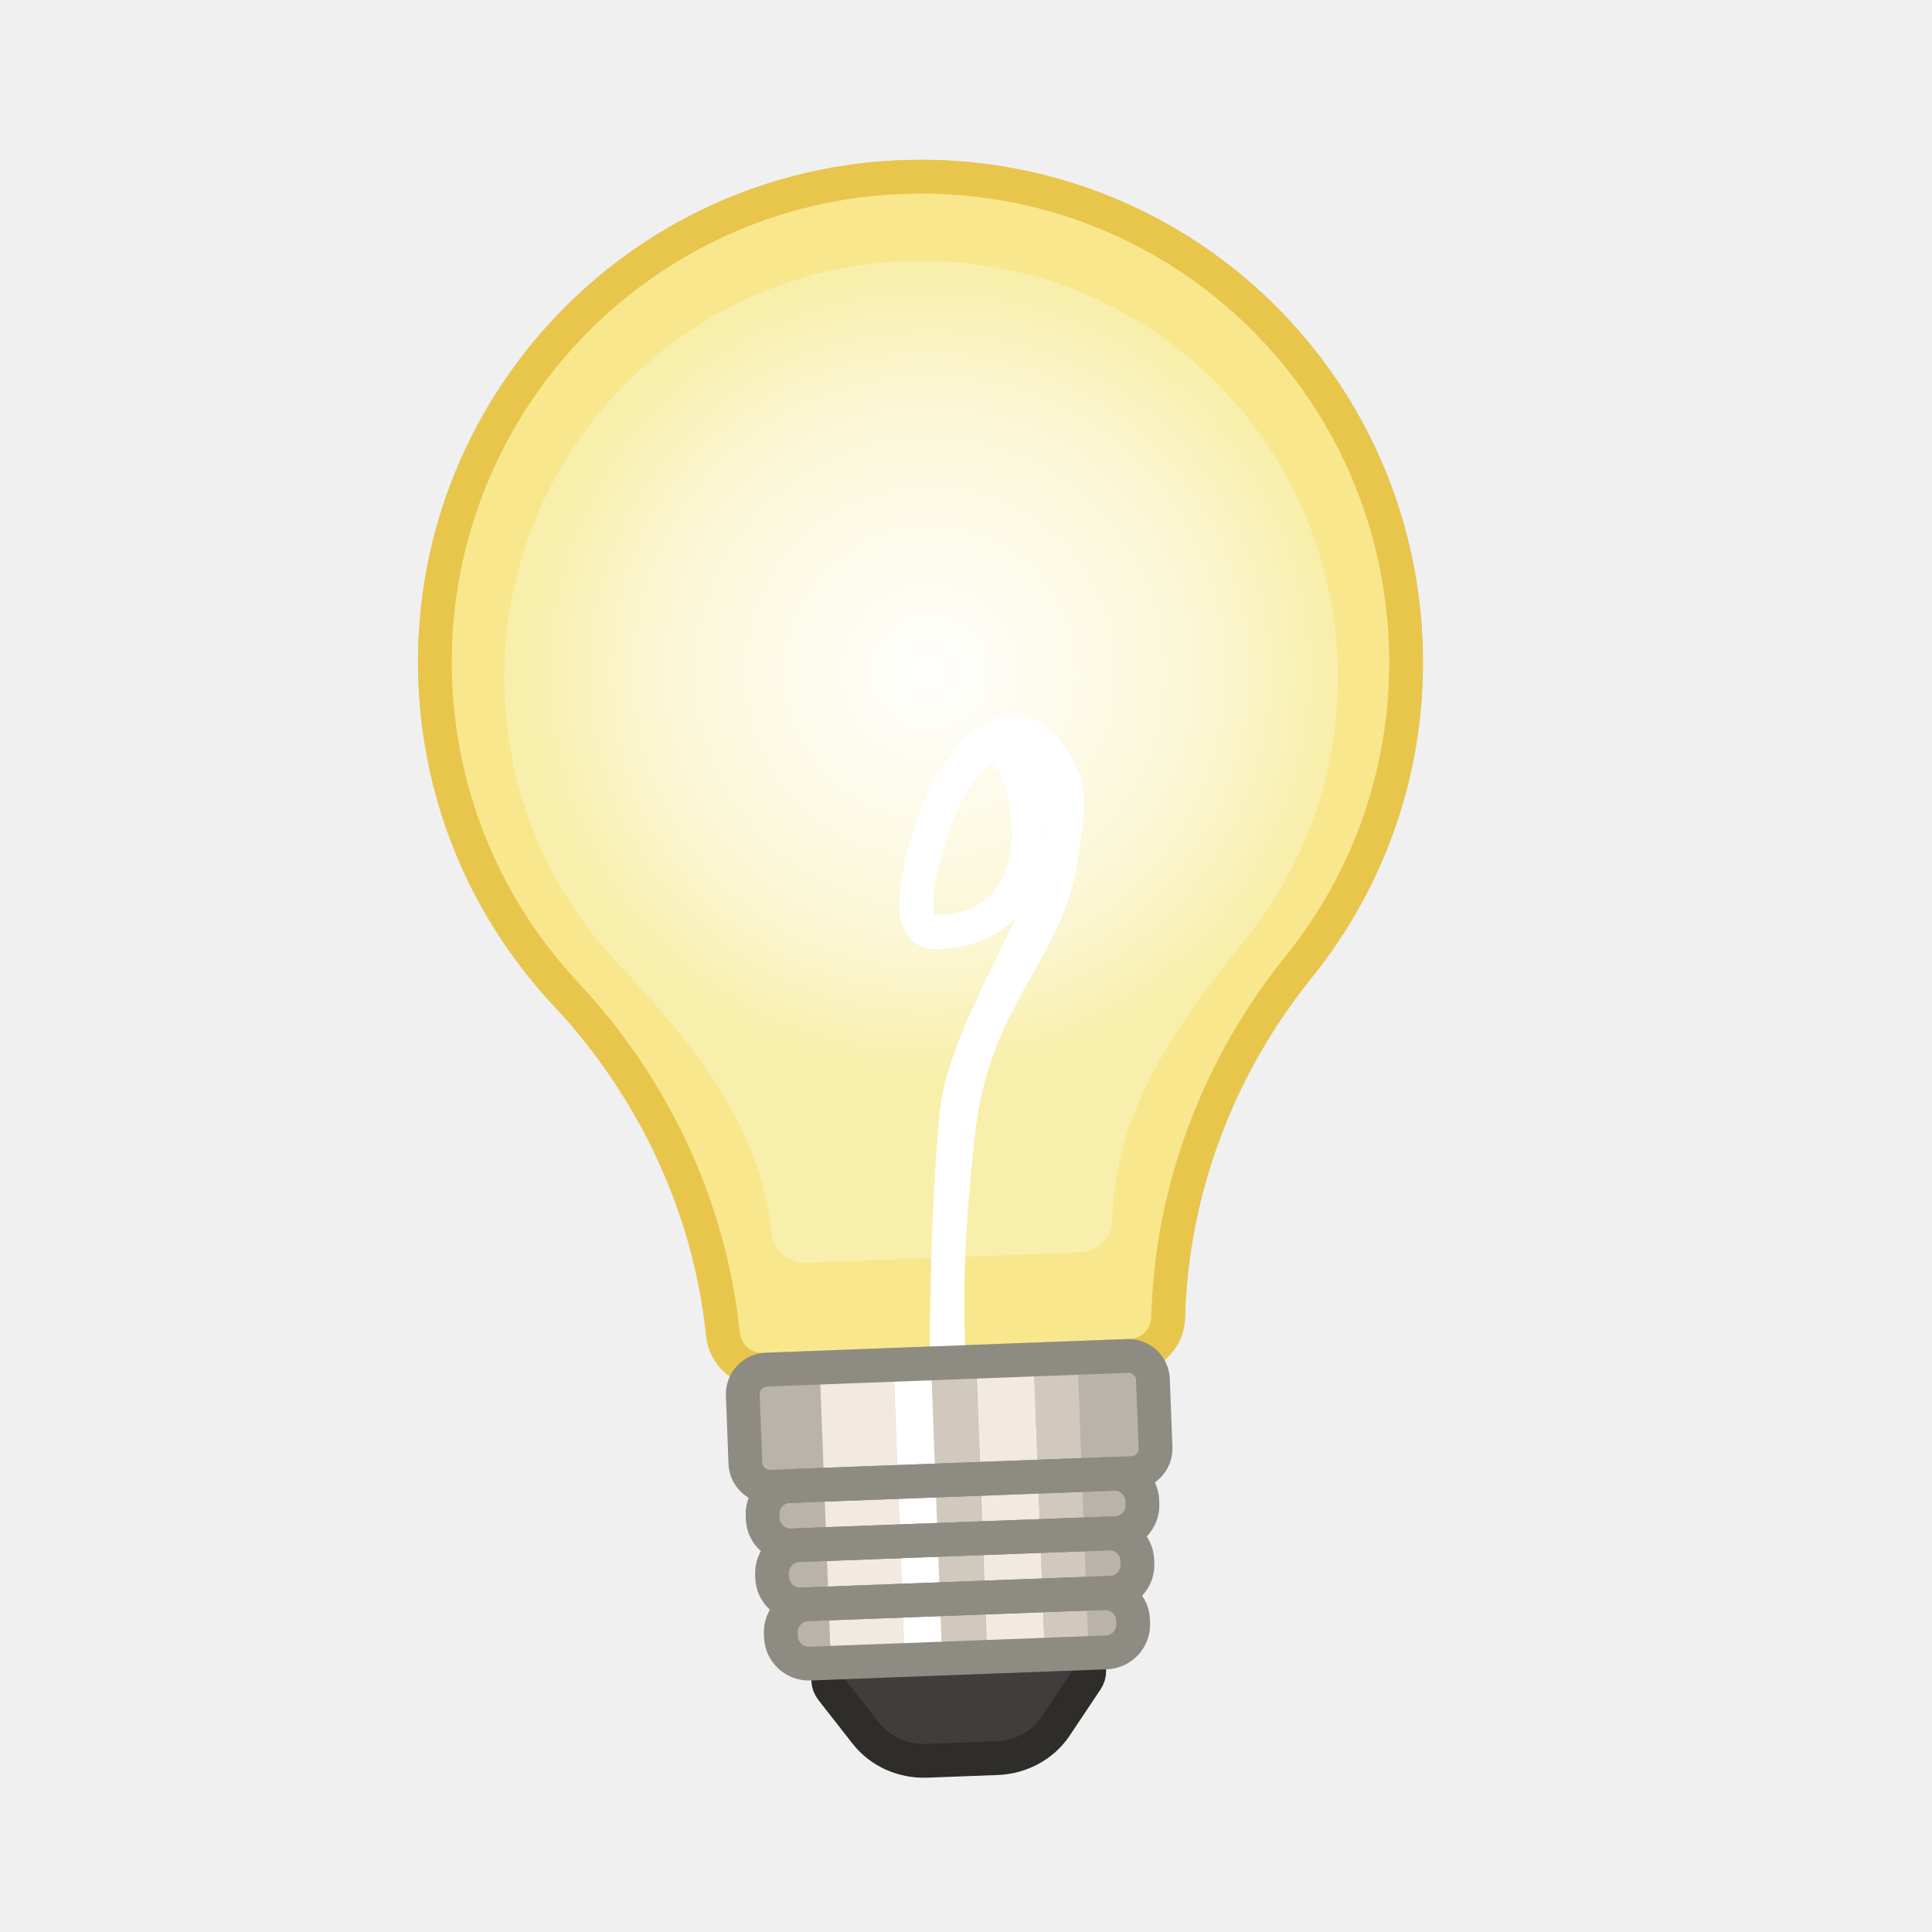
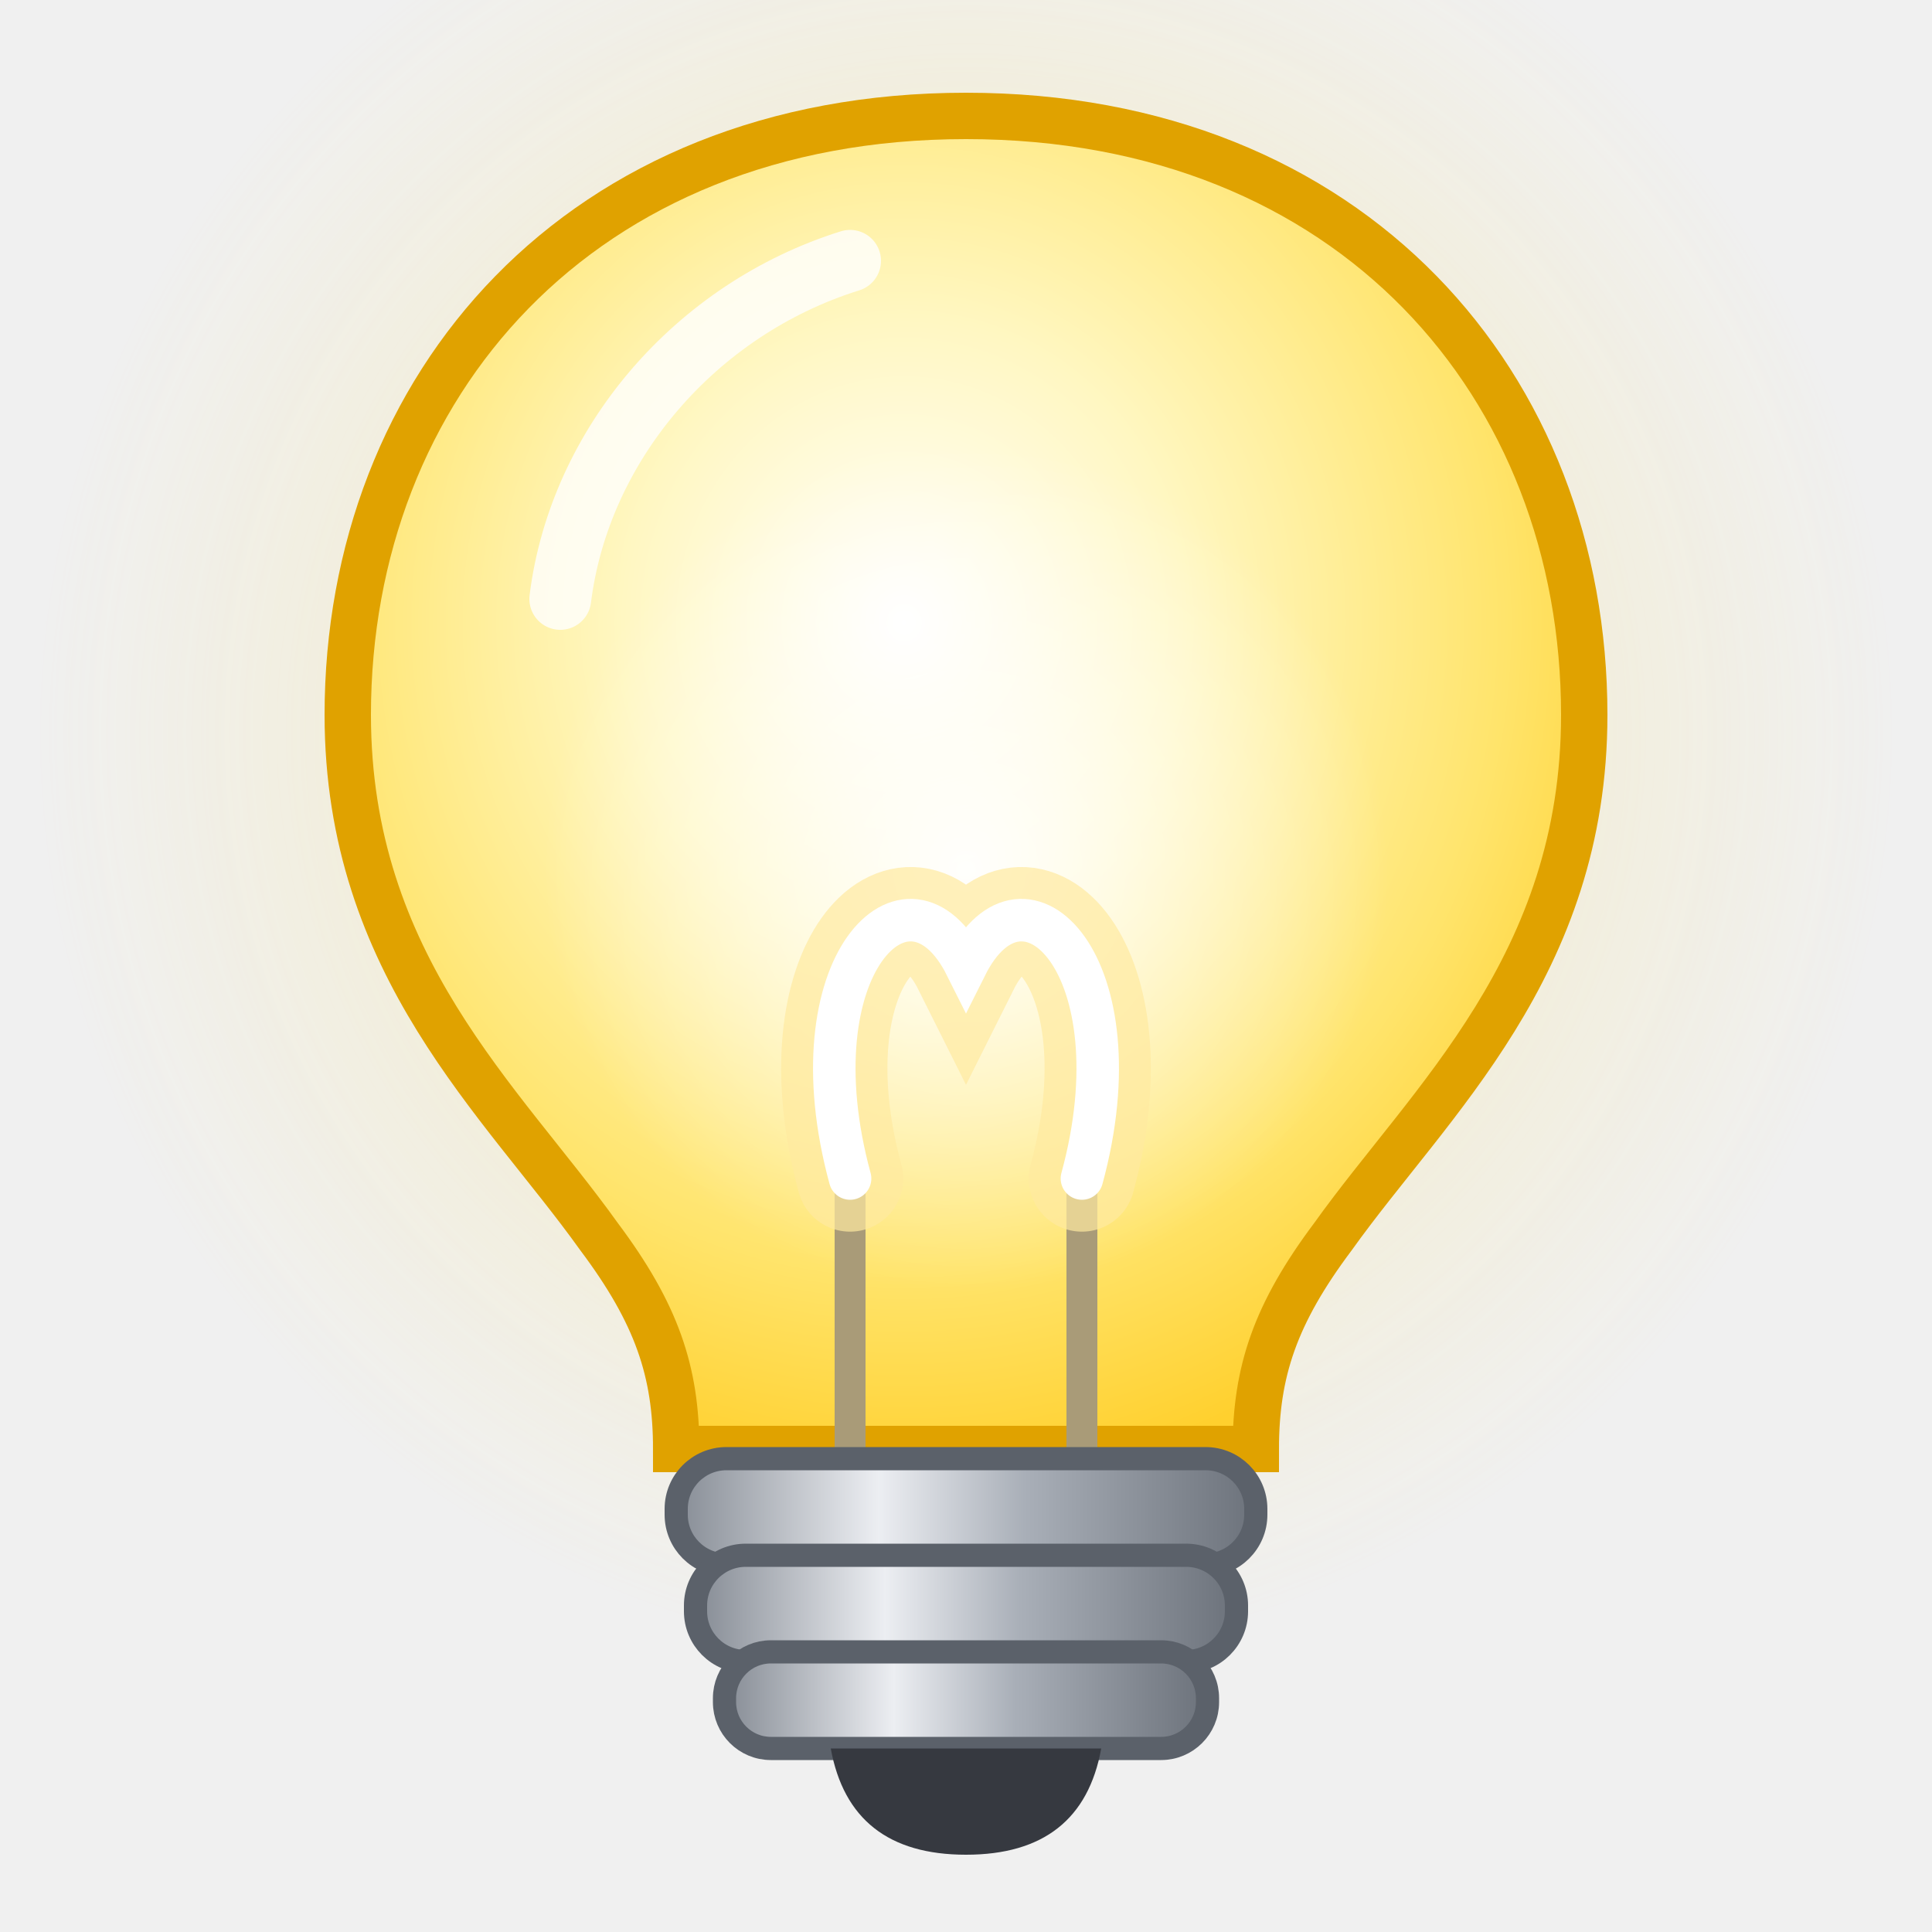
- <svg xmlns="http://www.w3.org/2000/svg" viewBox="0 0 512 512" width="512" height="512" preserveAspectRatio="xMidYMid meet">
+ <svg xmlns="http://www.w3.org/2000/svg" viewBox="0 0 100 100" width="100" height="100">
  <defs>
-     <clipPath id="__lottie_element_410">
-       <rect width="512" height="512" x="0" y="0" />
-     </clipPath>
-     <clipPath id="__lottie_element_412">
-       <path d="M0,0 L512,0 L512,512 L0,512z" />
-     </clipPath>
-     <radialGradient id="__lottie_element_444" spreadMethod="pad" gradientUnits="userSpaceOnUse" cx="-1.367" cy="-72.273" r="94.655" fx="-1.367" fy="-72.273">
-       <stop offset="0%" stop-color="rgb(255,255,255)" />
-       <stop offset="68%" stop-color="rgb(251,247,213)" />
-       <stop offset="100%" stop-color="rgb(248,239,172)" />
+     <radialGradient id="idea_on" cx=".45" cy=".38" r=".65">
+       <stop offset="0" stop-color="#fff" />
+       <stop offset=".35" stop-color="#fff7c2" />
+       <stop offset=".75" stop-color="#ffe46b" />
+       <stop offset="1" stop-color="#ffd02e" />
    </radialGradient>
-     <clipPath id="__lottie_element_454">
-       <path d="M0,0 L512,0 L512,512 L0,512z" />
-     </clipPath>
-     <radialGradient id="__lottie_element_486" spreadMethod="pad" gradientUnits="userSpaceOnUse">
-       <stop />
-       <stop />
-       <stop />
+     <radialGradient id="idea_off" cx=".45" cy=".38" r=".7">
+       <stop offset="0" stop-color="#fbfaf8" />
+       <stop offset="1" stop-color="#d6d2cb" />
    </radialGradient>
+     <radialGradient id="idea_ha" cx=".5" cy=".5" r=".5">
+       <stop offset="0" stop-color="#ffe680" stop-opacity=".9" />
+       <stop offset=".55" stop-color="#ffe680" stop-opacity=".35" />
+       <stop offset="1" stop-color="#ffe680" stop-opacity="0" />
+     </radialGradient>
+     <radialGradient id="idea_ig" cx=".5" cy=".5" r=".5">
+       <stop offset="0" stop-color="#fff" stop-opacity=".95" />
+       <stop offset="1" stop-color="#fff" stop-opacity="0" />
+     </radialGradient>
+     <linearGradient id="idea_me" x1="0" y1="0" x2="1" y2="0">
+       <stop offset="0" stop-color="#868c95" />
+       <stop offset=".35" stop-color="#eceef2" />
+       <stop offset=".6" stop-color="#a9afb8" />
+       <stop offset="1" stop-color="#6c727b" />
+     </linearGradient>
  </defs>
-   <g clip-path="url(#__lottie_element_410)">
-     <g clip-path="url(#__lottie_element_454)" style="display: none;">
-       <g style="display: none;">
-         <g>
-           <g>
-             <path />
-           </g>
-           <g>
-             <path />
-           </g>
-           <g>
-             <path stroke-linecap="butt" stroke-linejoin="miter" fill-opacity="0" stroke-miterlimit="10" />
-           </g>
-         </g>
-       </g>
-       <g style="display: none;">
-         <g>
-           <g>
-             <path />
-           </g>
-         </g>
-       </g>
-       <g style="display: none;">
-         <g>
-           <g>
-             <path />
-           </g>
-           <g>
-             <path fill="url(#__lottie_element_486)" />
-           </g>
-           <g>
-             <path stroke-linecap="butt" stroke-linejoin="miter" fill-opacity="0" stroke-miterlimit="10" />
-           </g>
-         </g>
-       </g>
-       <g style="display: none;">
-         <g>
-           <path stroke-linecap="round" stroke-linejoin="round" fill-opacity="0" />
-         </g>
-         <g />
-       </g>
-       <g style="display: none;">
-         <g>
-           <path />
-           <path stroke-linecap="butt" stroke-linejoin="miter" fill-opacity="0" stroke-miterlimit="10" />
-         </g>
-         <g>
-           <path />
-         </g>
-         <g>
-           <path />
-         </g>
-         <g>
-           <path />
-         </g>
-         <g>
-           <path />
-         </g>
-         <g>
-           <path />
-         </g>
-         <g>
-           <path />
-         </g>
-         <g>
-           <path stroke-linecap="butt" stroke-linejoin="miter" fill-opacity="0" stroke-miterlimit="10" />
-         </g>
-         <g>
-           <path stroke-linecap="butt" stroke-linejoin="miter" fill-opacity="0" stroke-miterlimit="10" />
-         </g>
-         <g>
-           <path stroke-linecap="butt" stroke-linejoin="miter" fill-opacity="0" stroke-miterlimit="10" />
-         </g>
-         <g>
-           <path stroke-linecap="butt" stroke-linejoin="miter" fill-opacity="0" stroke-miterlimit="10" />
-         </g>
-       </g>
-       <g style="display: none;">
-         <g>
-           <path stroke-linecap="round" stroke-linejoin="round" fill-opacity="0" />
-         </g>
-       </g>
-       <g style="display: none;">
-         <g>
-           <path stroke-linecap="round" stroke-linejoin="round" fill-opacity="0" />
-         </g>
-       </g>
-       <g style="display: none;">
-         <g>
-           <path stroke-linecap="round" stroke-linejoin="round" fill-opacity="0" />
-         </g>
-       </g>
-       <g style="display: none;">
-         <g>
-           <path stroke-linecap="round" stroke-linejoin="round" fill-opacity="0" />
-         </g>
-       </g>
-       <g style="display: none;">
-         <g>
-           <path stroke-linecap="round" stroke-linejoin="round" fill-opacity="0" />
-         </g>
-       </g>
-       <g style="display: none;">
-         <g>
-           <path stroke-linecap="round" stroke-linejoin="round" fill-opacity="0" />
-         </g>
-       </g>
-       <g style="display: none;">
-         <g>
-           <path stroke-linecap="round" stroke-linejoin="round" fill-opacity="0" />
-         </g>
-       </g>
+   <circle data-r="halo" opacity="0.62" transform="translate(50 38) scale(1) translate(-50 -38)" cx="50" cy="38" r="48" fill="url(#idea_ha)" />
+   <g data-r="rays" opacity="0" transform="translate(50 38) scale(0.7) translate(-50 -38)" stroke="#ffbf1f" stroke-width="3.2" stroke-linecap="round" fill="none">
+     <path d="M10 38L2 38M15.36 18L8.43 14M30 3.36L26 -3.57M50 -2L50 -10M70 3.36L74 -3.57M84.64 18L91.57 14M90 38L98 38" />
+   </g>
+   <g data-r="g" transform="translate(50 90) rotate(0) scale(1) translate(-50 -90)">
+     <path d="M50 6C30 6 18 20 18 37C18 50 26 57 31 64C34 68 35 71 35 75L65 75C65 71 66 68 69 64C74 57 82 50 82 37C82 20 70 6 50 6Z" fill="url(#idea_on)" stroke="#e0a200" stroke-width="2.4" />
+     <circle data-r="glow" opacity="1" cx="50" cy="45" r="22" fill="url(#idea_ig)" />
+     <path data-r="off" opacity="0" d="M50 6C30 6 18 20 18 37C18 50 26 57 31 64C34 68 35 71 35 75L65 75C65 71 66 68 69 64C74 57 82 50 82 37C82 20 70 6 50 6Z" fill="url(#idea_off)" stroke="#b5afa5" stroke-width="2.4" />
+     <path d="M44 75V61M56 75V61" stroke="#a99b78" stroke-width="1.6" />
+     <path data-r="fo" opacity="0" d="M44 61C41 50 47 44 50 50C53 44 59 50 56 61" stroke="#8d877c" stroke-width="2" fill="none" />
+     <g data-r="fn" opacity="1">
+       <path d="M44 61C41 50 47 44 50 50C53 44 59 50 56 61" stroke="#ffe9a0" stroke-width="5.5" fill="none" opacity=".7" stroke-linecap="round" />
+       <path d="M44 61C41 50 47 44 50 50C53 44 59 50 56 61" stroke="#fff" stroke-width="2.2" fill="none" stroke-linecap="round" />
    </g>
-     <g clip-path="url(#__lottie_element_412)" transform="matrix(1.12,0,0,1.12,-30.72,-54.72)" opacity="1" style="display: block;">
-       <g transform="matrix(0.9992875,-0.03774052,0.03774052,0.9992875,251.5466,280.0841)" opacity="1" style="display: block;">
-         <g opacity="1" transform="matrix(1,0,0,1,0,0)">
-           <g opacity="1" transform="matrix(1,0,0,1,0,0)">
-             <path fill="rgb(186,179,171)" fill-opacity="0.3" d=" M111.402,-74.394 C111.326,-45.652 100.697,-19.387 83.182,0.723 C63.221,23.642 51.168,52.28 49.207,82.422 C48.888,87.321 44.871,91.154 39.961,91.154 C39.961,91.154 -46.946,91.163 -46.946,91.163 C-51.855,91.163 -55.872,87.333 -56.193,82.435 C-58.17,52.226 -70.343,23.576 -90.312,0.561 C-107.807,-19.603 -118.397,-45.918 -118.397,-74.703 C-118.397,-138.649 -66.166,-190.39 -2.037,-189.594 C61.22,-188.808 111.569,-137.655 111.402,-74.394z" />
-           </g>
-           <g opacity="1" transform="matrix(1,0,0,1,0,0)">
-             <path fill="rgb(186,179,171)" fill-opacity="0.3" d=" M95.114,-70.825 C95.257,-125.118 52.045,-169.02 -2.244,-169.694 C-57.282,-170.378 -102.109,-125.971 -102.109,-71.09 C-102.109,-46.386 -93.02,-23.801 -78.005,-6.496 C-60.867,13.256 -45.538,32.844 -43.841,58.771 C-43.566,62.975 -40.118,66.261 -35.905,66.261 C-35.905,66.261 28.919,66.254 28.919,66.254 C33.133,66.254 36.58,62.964 36.854,58.759 C38.537,32.89 53.763,13.312 70.894,-6.358 C85.926,-23.617 95.049,-46.157 95.114,-70.825z M111.402,-74.394 C111.326,-45.652 100.697,-19.387 83.182,0.723 C63.221,23.642 51.168,52.28 49.207,82.422 C48.888,87.321 44.871,91.154 39.961,91.154 C39.961,91.154 -46.946,91.163 -46.946,91.163 C-51.855,91.163 -55.872,87.333 -56.193,82.435 C-58.17,52.226 -70.343,23.576 -90.312,0.561 C-107.807,-19.603 -118.397,-45.918 -118.397,-74.703 C-118.397,-138.649 -66.166,-190.39 -2.037,-189.594 C61.22,-188.808 111.569,-137.655 111.402,-74.394z" />
-           </g>
-           <g opacity="1" transform="matrix(1,0,0,1,0,0)">
-             <path stroke-linecap="butt" stroke-linejoin="miter" fill-opacity="0" stroke-miterlimit="10" stroke="rgb(209,201,189)" stroke-opacity="1" stroke-width="8" d=" M111.402,-74.394 C111.326,-45.652 100.697,-19.387 83.182,0.723 C63.221,23.642 51.168,52.28 49.207,82.422 C48.888,87.321 44.871,91.154 39.961,91.154 C39.961,91.154 -46.946,91.163 -46.946,91.163 C-51.855,91.163 -55.872,87.333 -56.193,82.435 C-58.17,52.226 -70.343,23.576 -90.312,0.561 C-107.807,-19.603 -118.397,-45.918 -118.397,-74.703 C-118.397,-138.649 -66.166,-190.39 -2.037,-189.594 C61.22,-188.808 111.569,-137.655 111.402,-74.394z" />
-           </g>
-         </g>
-       </g>
-       <g transform="matrix(0.9992875,-0.03774052,0.03774052,0.9992875,251.5466,280.0841)" opacity="1" style="display: block;">
-         <g opacity="1" transform="matrix(1,0,0,1,0,0)">
-           <g opacity="1" transform="matrix(1,0,0,1,0,0)">
-             <path fill="rgb(245,240,213)" fill-opacity="0.05" d=" M89.865,-71.333 C89.804,-46.141 81.167,-23.121 66.938,-5.495 C50.721,14.593 30.486,39.692 29.268,66.111 C29.07,70.405 17.574,92.765 14.525,92.765 C14.525,92.765 -23.451,92.272 -23.451,92.272 C-26.5,92.272 -35.995,70.416 -36.194,66.123 C-37.422,39.646 -57.788,14.535 -74.011,-5.637 C-88.225,-23.31 -96.829,-46.375 -96.829,-71.604 C-96.829,-127.651 -54.395,-173 -2.295,-172.302 C49.096,-171.613 90,-126.78 89.865,-71.333z" />
-           </g>
-         </g>
-       </g>
-       <g transform="matrix(0.9992875,-0.03774052,0.03774052,0.9992875,251.5466,280.0841)" opacity="1" style="display: block;">
-         <g opacity="1" transform="matrix(1,0,0,1,0,0)">
-           <g opacity="1" transform="matrix(1,0,0,1,0,0)">
-             <path fill="rgb(249,231,142)" fill-opacity="1" d=" M111.402,-74.394 C111.326,-45.652 100.697,-19.387 83.182,0.723 C63.221,23.642 51.168,52.28 49.207,82.422 C48.888,87.321 44.871,91.154 39.961,91.154 C39.961,91.154 -46.946,91.163 -46.946,91.163 C-51.855,91.163 -55.872,87.333 -56.193,82.435 C-58.17,52.226 -70.343,23.576 -90.312,0.561 C-107.807,-19.603 -118.397,-45.918 -118.397,-74.703 C-118.397,-138.649 -66.166,-190.39 -2.037,-189.594 C61.22,-188.808 111.569,-137.655 111.402,-74.394z" />
-           </g>
-           <g opacity="1" transform="matrix(1,0,0,1,0,0)">
-             <path fill="url(#__lottie_element_444)" fill-opacity="1" d=" M95.114,-70.825 C95.049,-46.157 85.926,-23.617 70.894,-6.358 C53.763,13.312 38.537,32.89 36.854,58.759 C36.58,62.964 33.133,66.254 28.919,66.254 C28.919,66.254 -35.905,66.261 -35.905,66.261 C-40.118,66.261 -43.566,62.975 -43.841,58.771 C-45.538,32.844 -60.867,13.256 -78.005,-6.496 C-93.02,-23.801 -102.109,-46.386 -102.109,-71.09 C-102.109,-125.971 -57.282,-170.378 -2.244,-169.694 C52.045,-169.02 95.257,-125.118 95.114,-70.825z" />
-           </g>
-           <g opacity="1" transform="matrix(1,0,0,1,0,0)">
-             <path stroke-linecap="butt" stroke-linejoin="miter" fill-opacity="0" stroke-miterlimit="10" stroke="rgb(232,198,76)" stroke-opacity="1" stroke-width="8" d=" M111.402,-74.394 C111.326,-45.652 100.697,-19.387 83.182,0.723 C63.221,23.642 51.168,52.28 49.207,82.422 C48.888,87.321 44.871,91.154 39.961,91.154 C39.961,91.154 -46.946,91.163 -46.946,91.163 C-51.855,91.163 -55.872,87.333 -56.193,82.435 C-58.17,52.226 -70.343,23.576 -90.312,0.561 C-107.807,-19.603 -118.397,-45.918 -118.397,-74.703 C-118.397,-138.649 -66.166,-190.39 -2.037,-189.594 C61.22,-188.808 111.569,-137.655 111.402,-74.394z" />
-           </g>
-         </g>
-       </g>
-       <g transform="matrix(0.9992875,-0.03774052,0.03774052,0.9992875,251.4523,277.5858)" opacity="1" style="display: block;">
-         <g opacity="1" transform="matrix(1,0,0,1,0,0)">
-           <path stroke-linecap="round" stroke-linejoin="round" fill-opacity="0" stroke="rgb(255,255,255)" stroke-opacity="1" stroke-width="8" d=" M-3.537,92.584 C-3.537,92.584 -2.324,58.953 1.066,34.529 C4.456,10.106 37.082,-25.62 28.512,-44.942 C17.995,-68.371 1.916,-44.257 -1.742,-34.337 C-5.528,-24.098 -10.347,-8.395 -2.279,-8.244 C24.883,-7.847 22.876,-38.515 16.829,-49.22 C10.416,-60.509 31.368,-50.129 28.449,-27.59 C25.256,-2.93 6.269,5.641 1.169,39.558 C-3.107,67.991 -3.033,83.327 -3.049,92.584" />
-         </g>
-         <g opacity="1" transform="matrix(1,0,0,1,0,0)" />
-       </g>
-       <g transform="matrix(0.9992875,-0.03774052,0.03774052,0.9992875,251.5466,280.0841)" opacity="1" style="display: block;">
-         <g opacity="1" transform="matrix(1,0,0,1,0,0)">
-           <path fill="rgb(63,62,61)" fill-opacity="1" d=" M-3.495,161.067 C-3.495,161.067 -3.497,161.067 -3.497,161.067 C-3.497,161.067 -30.042,161.067 -30.042,161.067 C-33.532,161.067 -35.599,164.733 -33.638,167.444 C-33.638,167.444 -25.949,178.072 -25.949,178.072 C-22.775,182.459 -17.492,185.085 -11.844,185.085 C-11.844,185.085 -3.497,185.085 -3.497,185.085 C-3.497,185.085 -3.495,185.085 -3.495,185.085 C-3.495,185.085 4.851,185.085 4.851,185.085 C10.499,185.085 15.781,182.459 18.955,178.072 C18.955,178.072 26.645,167.444 26.645,167.444 C28.606,164.733 26.539,161.067 23.049,161.067 C23.049,161.067 -3.495,161.067 -3.495,161.067z" />
-           <path stroke-linecap="butt" stroke-linejoin="miter" fill-opacity="0" stroke-miterlimit="10" stroke="rgb(46,45,41)" stroke-opacity="1" stroke-width="8" d=" M-3.495,161.067 C-3.495,161.067 -3.497,161.067 -3.497,161.067 C-3.497,161.067 -30.042,161.067 -30.042,161.067 C-33.532,161.067 -35.599,164.733 -33.638,167.444 C-33.638,167.444 -25.949,178.072 -25.949,178.072 C-22.775,182.459 -17.492,185.085 -11.844,185.085 C-11.844,185.085 -3.497,185.085 -3.497,185.085 C-3.497,185.085 -3.495,185.085 -3.495,185.085 C-3.495,185.085 4.851,185.085 4.851,185.085 C10.499,185.085 15.781,182.459 18.955,178.072 C18.955,178.072 26.645,167.444 26.645,167.444 C28.606,164.733 26.539,161.067 23.049,161.067 C23.049,161.067 -3.495,161.067 -3.495,161.067z" />
-         </g>
-         <g opacity="1" transform="matrix(1,0,0,1,0,0)">
-           <path fill="rgb(186,179,171)" fill-opacity="1" d=" M39.251,91.163 C39.251,91.163 -46.242,91.163 -46.242,91.163 C-49.451,91.163 -52.053,93.764 -52.053,96.973 C-52.053,96.973 -52.053,113.089 -52.053,113.089 C-52.053,116.298 -49.451,118.9 -46.242,118.9 C-46.242,118.9 -41.854,118.9 -41.854,118.9 C-45.499,118.9 -48.453,121.854 -48.453,125.499 C-48.453,125.499 -48.453,126.356 -48.453,126.356 C-48.453,130.001 -45.499,132.955 -41.854,132.955 C-41.854,132.955 -40.139,132.955 -40.139,132.955 C-43.784,132.955 -46.738,135.91 -46.738,139.555 C-46.738,139.555 -46.738,140.412 -46.738,140.412 C-46.738,144.057 -43.784,147.011 -40.139,147.011 C-40.139,147.011 -38.597,147.011 -38.597,147.011 C-42.242,147.011 -45.196,149.965 -45.196,153.61 C-45.196,153.61 -45.196,154.468 -45.196,154.468 C-45.196,158.113 -42.242,161.067 -38.597,161.067 C-38.597,161.067 31.605,161.067 31.605,161.067 C35.25,161.067 38.204,158.113 38.204,154.468 C38.204,154.468 38.204,153.61 38.204,153.61 C38.204,149.965 35.25,147.011 31.605,147.011 C31.605,147.011 33.148,147.011 33.148,147.011 C36.793,147.011 39.747,144.057 39.747,140.412 C39.747,140.412 39.747,139.555 39.747,139.555 C39.747,135.91 36.793,132.955 33.148,132.955 C33.148,132.955 34.862,132.955 34.862,132.955 C38.507,132.955 41.461,130.001 41.461,126.356 C41.461,126.356 41.461,125.499 41.461,125.499 C41.461,121.854 38.507,118.9 34.862,118.9 C34.862,118.9 39.251,118.9 39.251,118.9 C42.46,118.9 45.061,116.298 45.061,113.089 C45.061,113.089 45.061,96.973 45.061,96.973 C45.061,93.764 42.46,91.163 39.251,91.163z" />
-         </g>
-         <g opacity="1" transform="matrix(1,0,0,1,0,0)">
-           <path fill="rgb(242,233,224)" fill-opacity="1" d=" M3.404,161.067 C3.404,161.067 17.033,161.067 17.033,161.067 C17.033,161.067 17.033,91.156 17.033,91.156 C17.033,91.156 3.404,91.156 3.404,91.156 C3.404,91.156 3.404,161.067 3.404,161.067z" />
-         </g>
-         <g opacity="1" transform="matrix(1,0,0,1,0,0)">
-           <path fill="rgb(242,233,224)" fill-opacity="1" d=" M-33.624,161.067 C-33.624,161.067 -16.163,161.067 -16.163,161.067 C-16.163,161.067 -16.163,91.156 -16.163,91.156 C-16.163,91.156 -33.624,91.156 -33.624,91.156 C-33.624,91.156 -33.624,161.067 -33.624,161.067z" />
-         </g>
-         <g opacity="1" transform="matrix(1,0,0,1,0,0)">
-           <path fill="rgb(209,201,189)" fill-opacity="1" d=" M-13.053,161.067 C-13.053,161.067 3.317,161.067 3.317,161.067 C3.317,161.067 3.317,91.156 3.317,91.156 C3.317,91.156 -13.053,91.156 -13.053,91.156 C-13.053,91.156 -13.053,161.067 -13.053,161.067z" />
-         </g>
-         <g opacity="1" transform="matrix(1,0,0,1,0,0)">
-           <path fill="rgb(255,255,255)" fill-opacity="1" d=" M-16.163,161.067 C-16.163,161.067 -7.267,161.067 -7.267,161.067 C-7.267,161.067 -7.267,91.156 -7.267,91.156 C-7.267,91.156 -16.163,91.156 -16.163,91.156 C-16.163,91.156 -16.163,161.067 -16.163,161.067z" />
-         </g>
-         <g opacity="1" transform="matrix(1,0,0,1,0,0)">
-           <path fill="rgb(209,201,189)" fill-opacity="1" d=" M17.033,161.067 C17.033,161.067 27.404,161.067 27.404,161.067 C27.404,161.067 27.404,91.156 27.404,91.156 C27.404,91.156 17.033,91.156 17.033,91.156 C17.033,91.156 17.033,161.067 17.033,161.067z" />
-         </g>
-         <g opacity="1" transform="matrix(1,0,0,1,0,0)">
-           <path stroke-linecap="butt" stroke-linejoin="miter" fill-opacity="0" stroke-miterlimit="10" stroke="rgb(142,139,130)" stroke-opacity="1" stroke-width="8" d=" M39.251,118.9 C39.251,118.9 -46.242,118.9 -46.242,118.9 C-49.451,118.9 -52.053,116.298 -52.053,113.089 C-52.053,113.089 -52.053,96.973 -52.053,96.973 C-52.053,93.764 -49.451,91.163 -46.242,91.163 C-46.242,91.163 39.251,91.163 39.251,91.163 C42.46,91.163 45.061,93.764 45.061,96.973 C45.061,96.973 45.061,113.089 45.061,113.089 C45.061,116.298 42.46,118.9 39.251,118.9z" />
-         </g>
-         <g opacity="1" transform="matrix(1,0,0,1,0,0)">
-           <path stroke-linecap="butt" stroke-linejoin="miter" fill-opacity="0" stroke-miterlimit="10" stroke="rgb(142,139,130)" stroke-opacity="1" stroke-width="8" d=" M34.862,132.955 C34.862,132.955 -41.854,132.955 -41.854,132.955 C-45.499,132.955 -48.453,130.001 -48.453,126.356 C-48.453,126.356 -48.453,125.499 -48.453,125.499 C-48.453,121.854 -45.499,118.9 -41.854,118.9 C-41.854,118.9 34.862,118.9 34.862,118.9 C38.507,118.9 41.461,121.854 41.461,125.499 C41.461,125.499 41.461,126.356 41.461,126.356 C41.461,130.001 38.507,132.955 34.862,132.955z" />
-         </g>
-         <g opacity="1" transform="matrix(1,0,0,1,0,0)">
-           <path stroke-linecap="butt" stroke-linejoin="miter" fill-opacity="0" stroke-miterlimit="10" stroke="rgb(142,139,130)" stroke-opacity="1" stroke-width="8" d=" M33.148,147.011 C33.148,147.011 -40.139,147.011 -40.139,147.011 C-43.784,147.011 -46.739,144.057 -46.739,140.412 C-46.739,140.412 -46.739,139.555 -46.739,139.555 C-46.739,135.91 -43.784,132.955 -40.139,132.955 C-40.139,132.955 33.148,132.955 33.148,132.955 C36.793,132.955 39.747,135.91 39.747,139.555 C39.747,139.555 39.747,140.412 39.747,140.412 C39.747,144.057 36.793,147.011 33.148,147.011z" />
-         </g>
-         <g opacity="1" transform="matrix(1,0,0,1,0,0)">
-           <path stroke-linecap="butt" stroke-linejoin="miter" fill-opacity="0" stroke-miterlimit="10" stroke="rgb(142,139,130)" stroke-opacity="1" stroke-width="8" d=" M31.605,161.067 C31.605,161.067 -38.596,161.067 -38.596,161.067 C-42.241,161.067 -45.196,158.113 -45.196,154.468 C-45.196,154.468 -45.196,153.61 -45.196,153.61 C-45.196,149.965 -42.241,147.011 -38.596,147.011 C-38.596,147.011 31.605,147.011 31.605,147.011 C35.25,147.011 38.204,149.965 38.204,153.61 C38.204,153.61 38.204,154.468 38.204,154.468 C38.204,158.113 35.25,161.067 31.605,161.067z" />
-         </g>
-       </g>
-       <g style="display: none;">
-         <g>
-           <path stroke-linecap="round" stroke-linejoin="round" fill-opacity="0" />
-         </g>
-       </g>
-       <g style="display: none;">
-         <g>
-           <path stroke-linecap="round" stroke-linejoin="round" fill-opacity="0" />
-         </g>
-       </g>
-       <g style="display: none;">
-         <g>
-           <path stroke-linecap="round" stroke-linejoin="round" fill-opacity="0" />
-         </g>
-       </g>
-       <g style="display: none;">
-         <g>
-           <path stroke-linecap="round" stroke-linejoin="round" fill-opacity="0" />
-         </g>
-       </g>
-       <g style="display: none;">
-         <g>
-           <path stroke-linecap="round" stroke-linejoin="round" fill-opacity="0" />
-         </g>
-       </g>
-       <g style="display: none;">
-         <g>
-           <path stroke-linecap="round" stroke-linejoin="round" fill-opacity="0" />
-         </g>
-       </g>
-       <g style="display: none;">
-         <g>
-           <path stroke-linecap="round" stroke-linejoin="round" fill-opacity="0" />
-         </g>
-       </g>
-     </g>
+     <path d="M29 31C30 23 36 16 44 13.5" stroke="#fff" stroke-width="3.2" stroke-linecap="round" fill="none" opacity=".8" />
+     <rect x="35" y="75.5" width="30" height="5.5" rx="2.6" fill="url(#idea_me)" stroke="#5b616a" stroke-width="1.2" />
+     <rect x="36" y="80.5" width="28" height="5.5" rx="2.6" fill="url(#idea_me)" stroke="#5b616a" stroke-width="1.2" />
+     <rect x="37.5" y="85.5" width="25" height="5" rx="2.4" fill="url(#idea_me)" stroke="#5b616a" stroke-width="1.2" />
+     <path d="M43 90.5H57Q56 96 50 96Q44 96 43 90.5Z" fill="#363940" />
  </g>
</svg>
